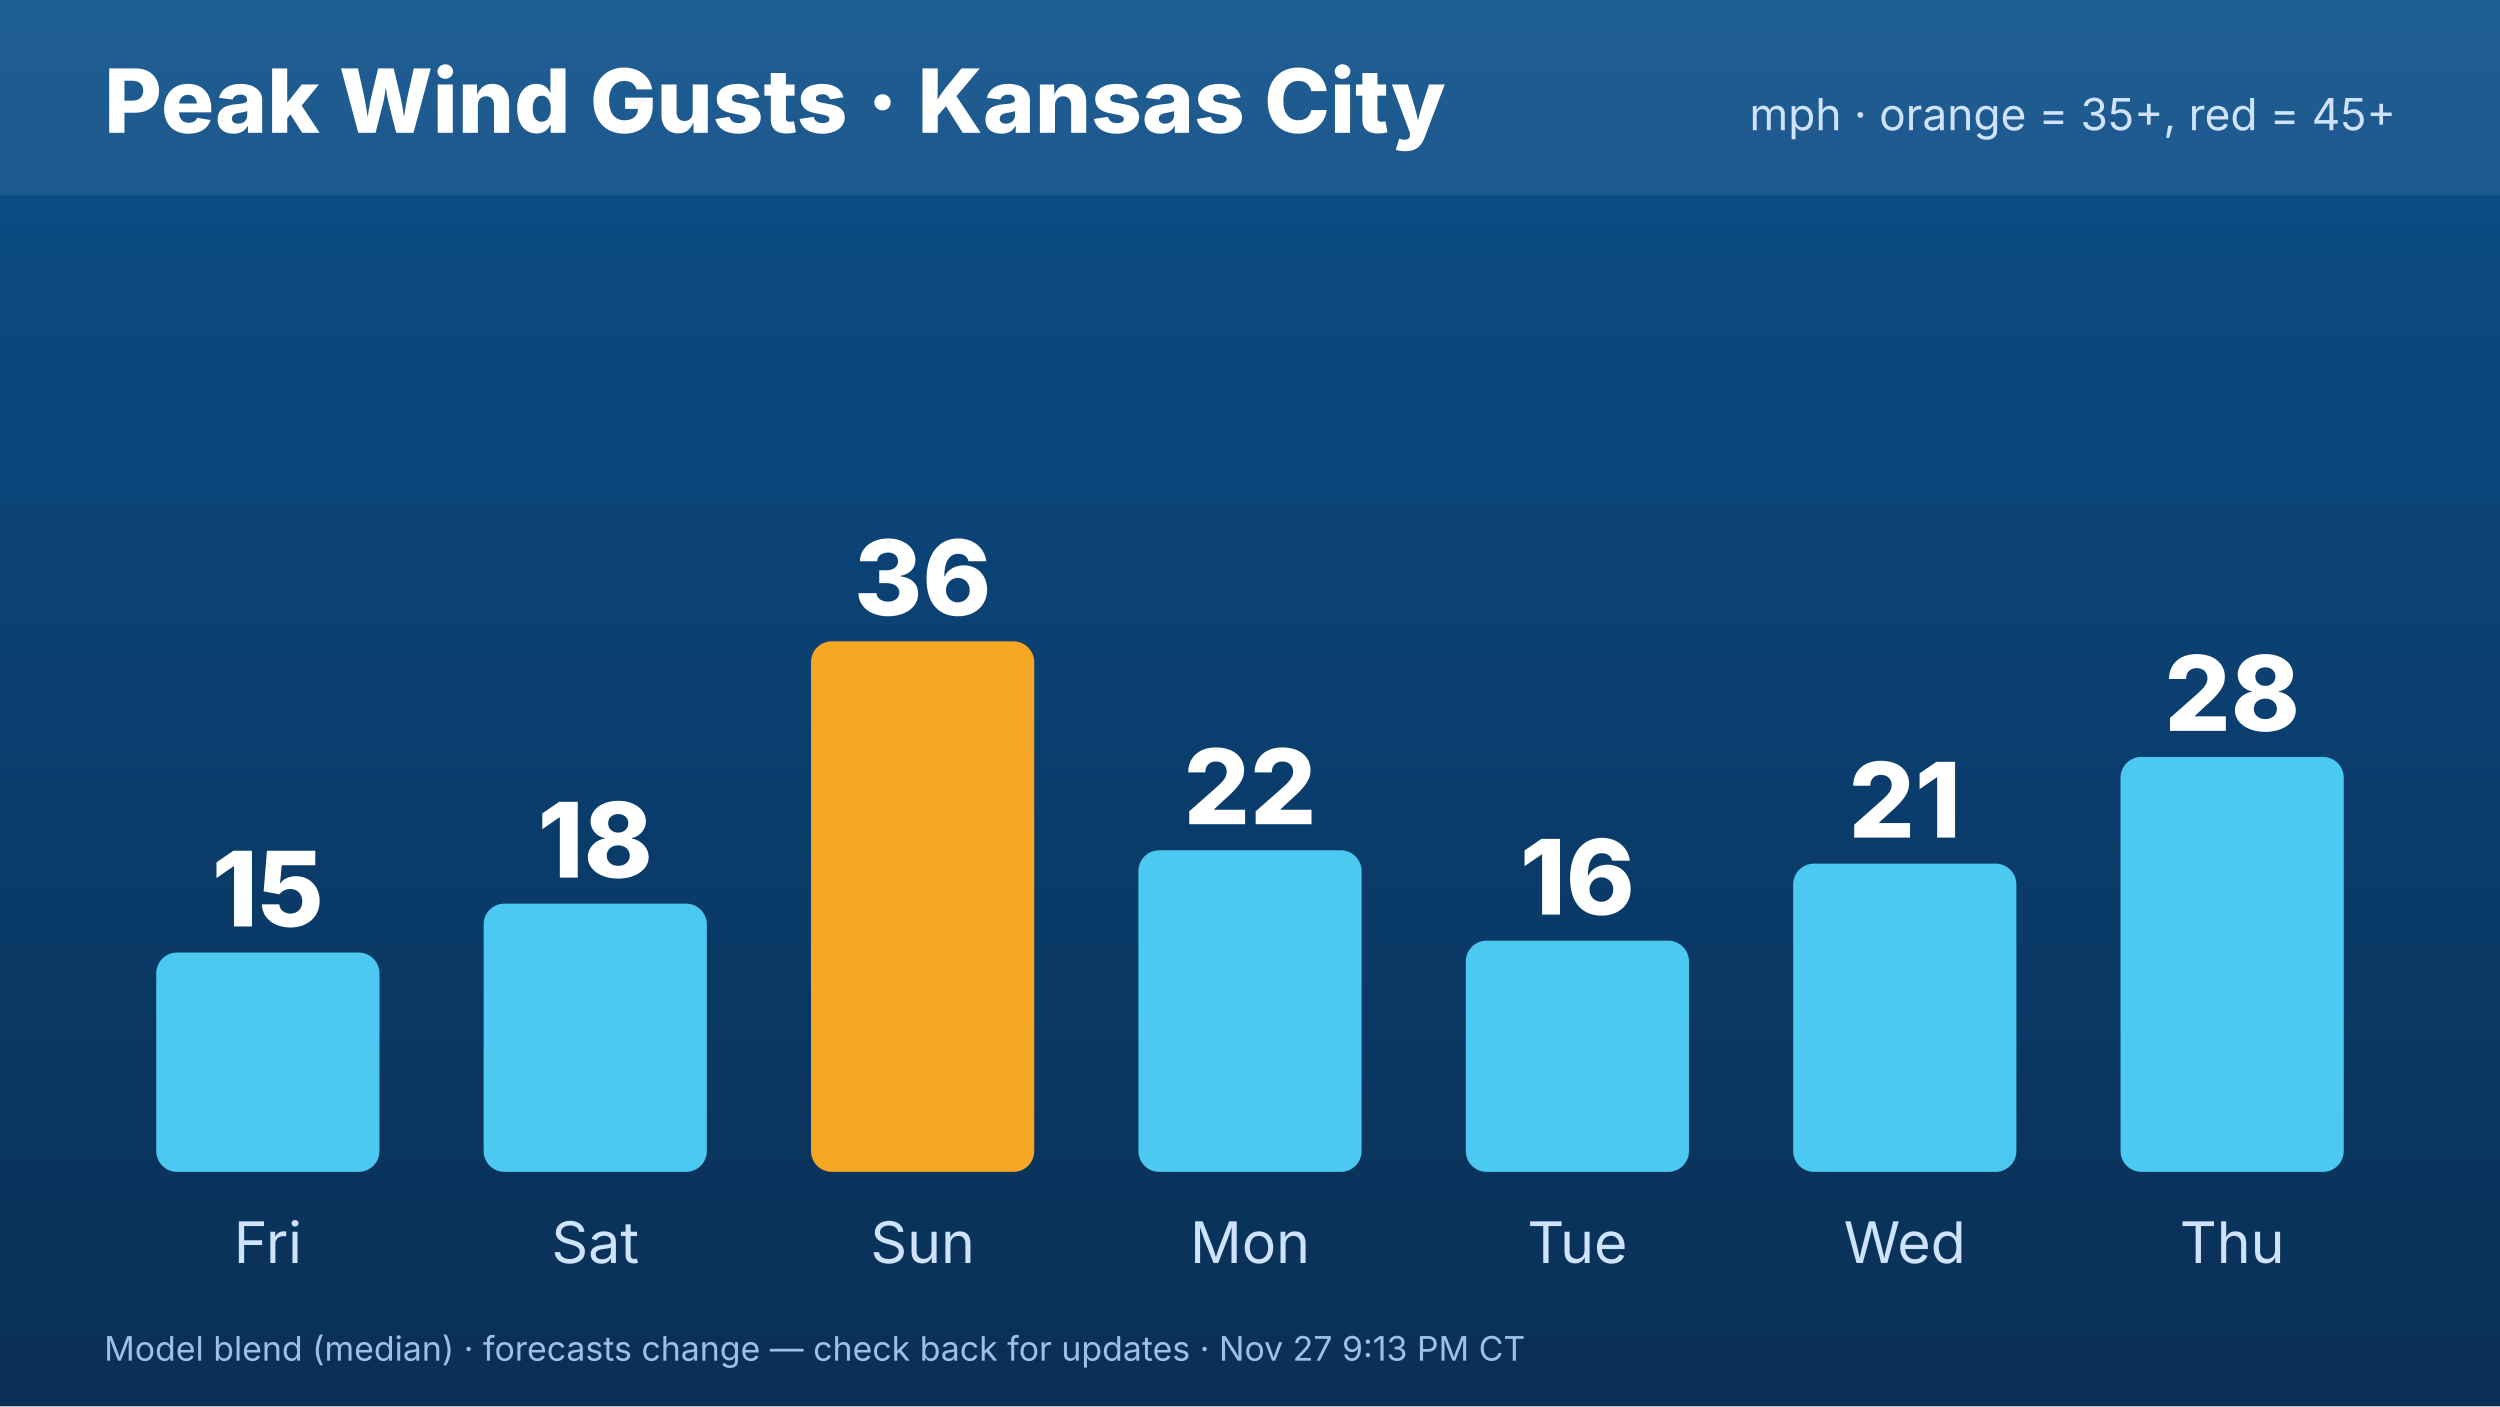
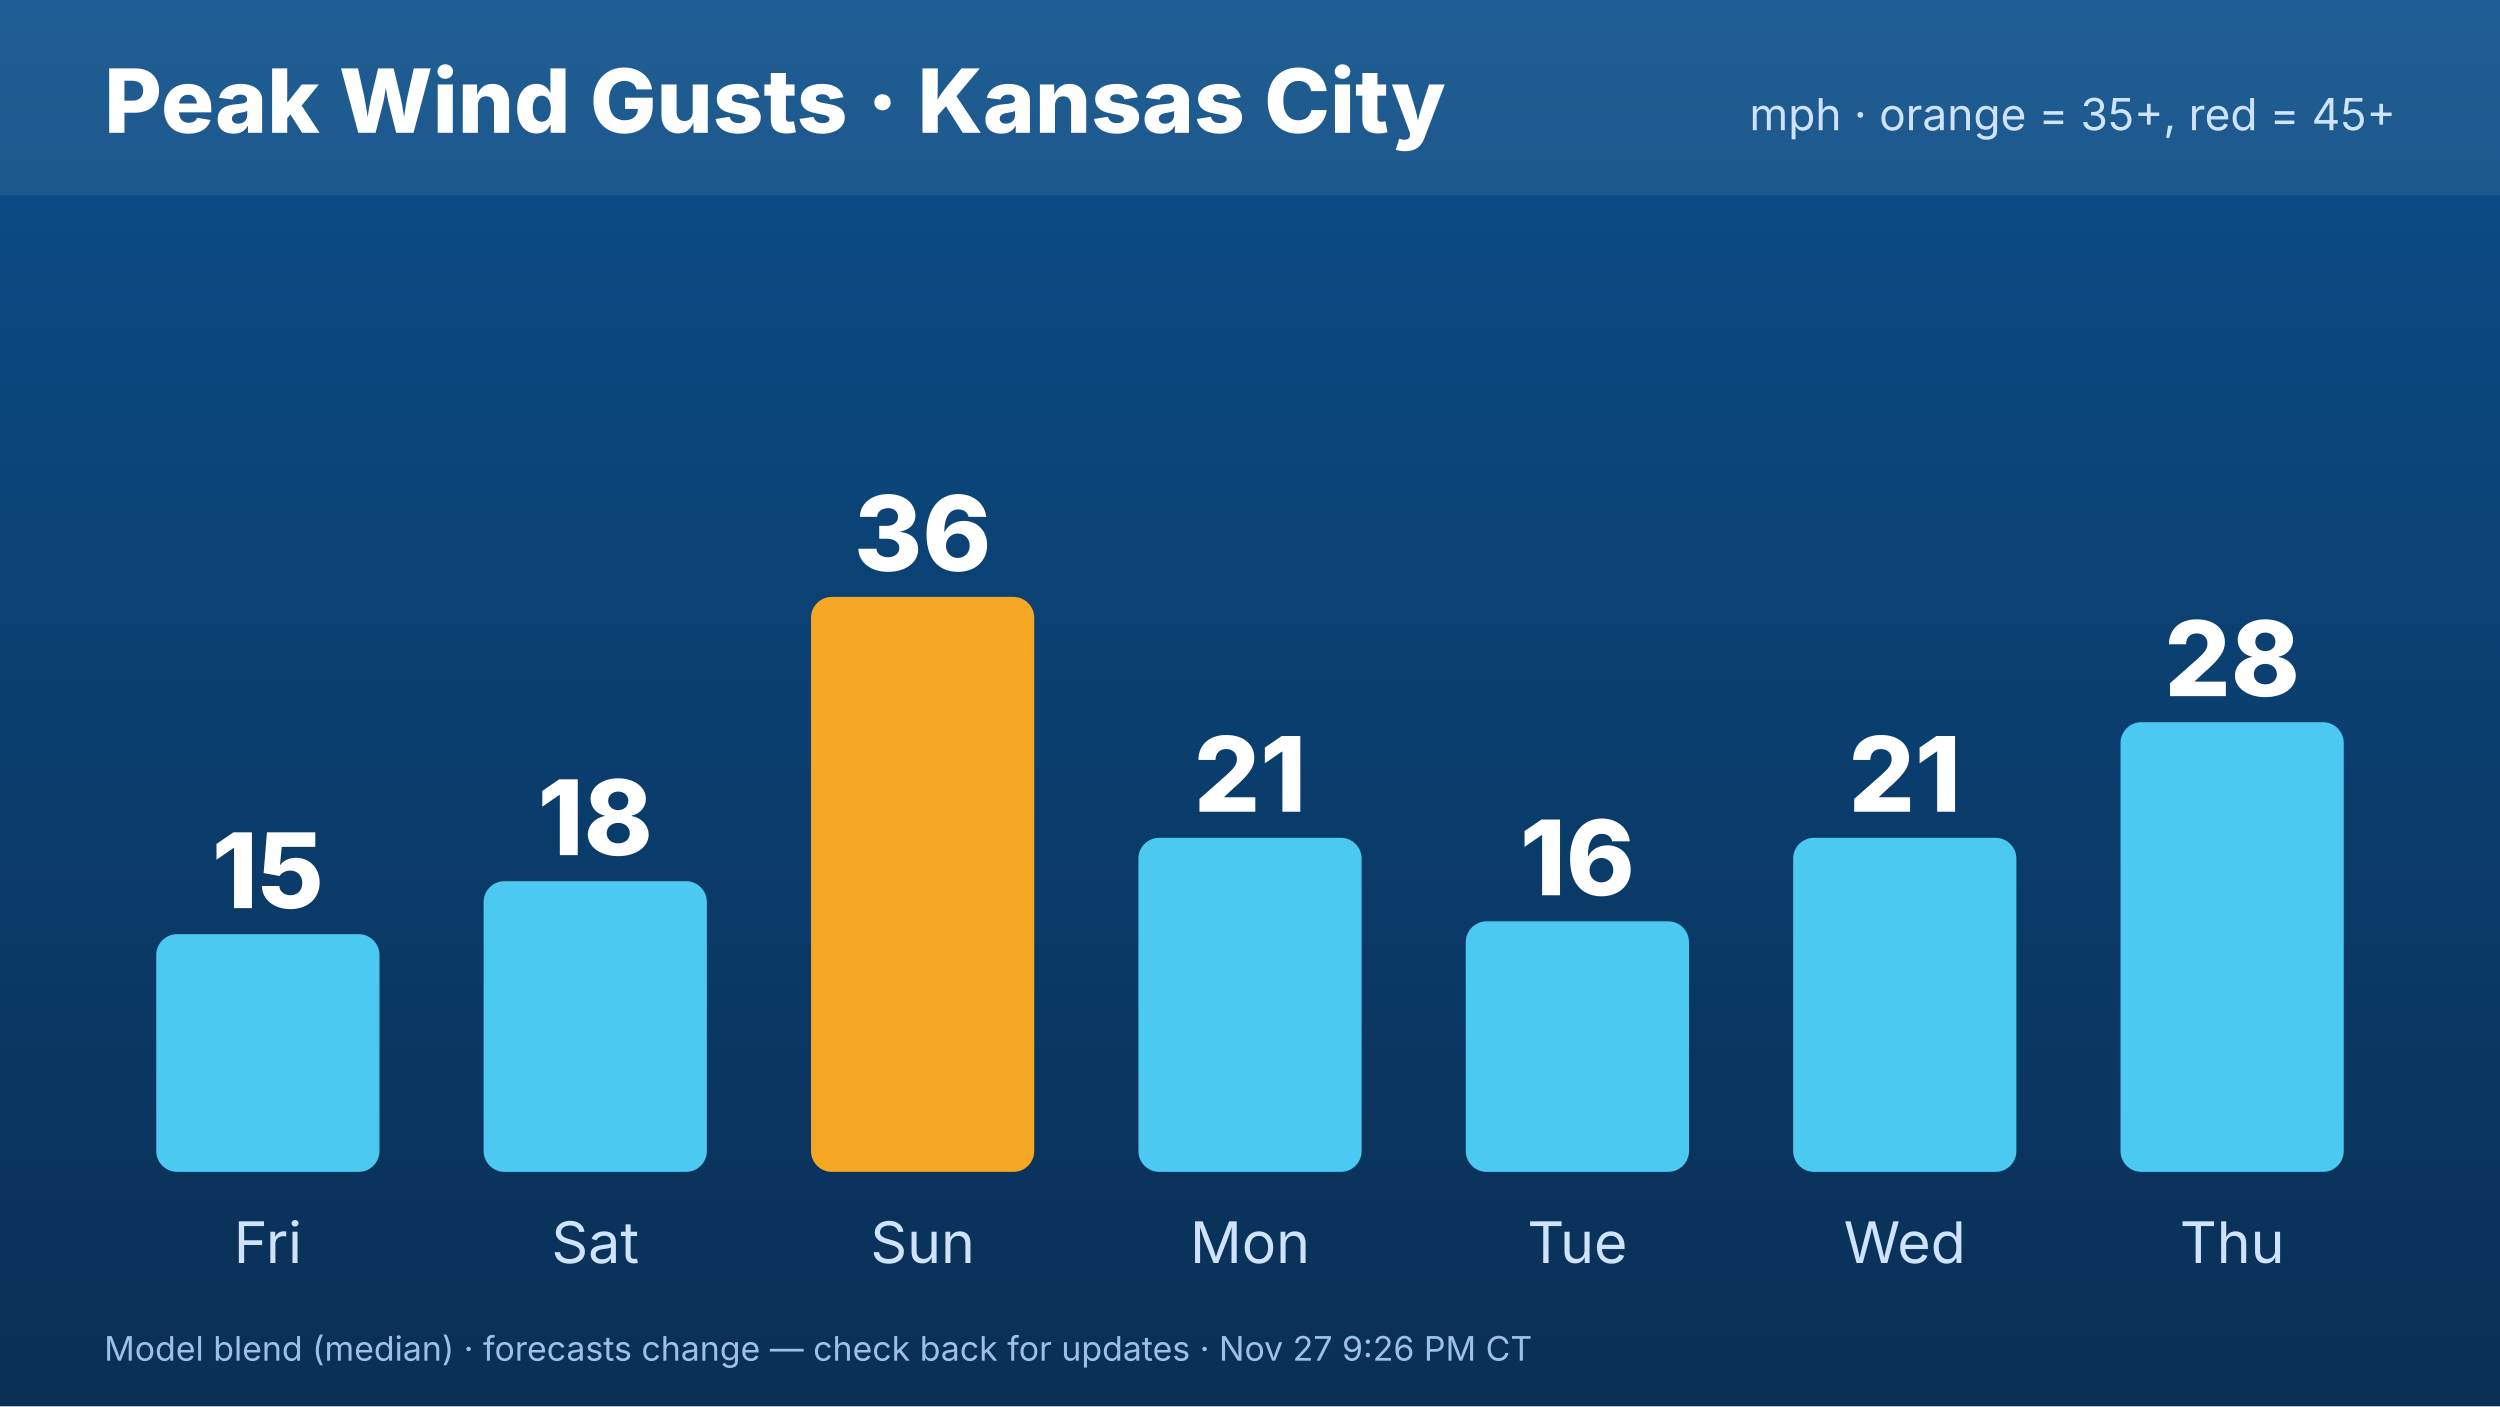
<svg xmlns="http://www.w3.org/2000/svg" width="1920" height="1080" viewBox="0 0 1920 1080" font-family="Inter,Helvetica,Arial,sans-serif">
  <defs>
    <linearGradient id="bg" x1="0" y1="0" x2="0" y2="1">
      <stop offset="0" stop-color="#0b4f8a" />
      <stop offset="1" stop-color="#0a2f55" />
    </linearGradient>
  </defs>
  <rect width="1920" height="1080" fill="url(#bg)" />
  <rect x="0" y="0" width="1920" height="150" fill="#ffffff" opacity=".08" />
  <text x="80" y="102" font-size="68" font-weight="800" fill="#fff">Peak Wind Gusts · Kansas City</text>
  <text x="1840" y="100" font-size="34" fill="#cfe3ff" text-anchor="end">mph · orange = 35+, red = 45+</text>
-   <rect x="120.0" y="731.545" width="171.429" height="168.455" rx="16" fill="#4cc9f0" />
-   <text x="205.714" y="711.545" font-size="80" font-weight="800" fill="#fff" text-anchor="middle">15</text>
+   <rect x="120.0" y="717.445" width="171.429" height="182.555" rx="16" fill="#4cc9f0" />
+   <text x="205.714" y="697.445" font-size="80" font-weight="800" fill="#fff" text-anchor="middle">15</text>
  <text x="205.714" y="970" font-size="44" fill="#cfe3ff" text-anchor="middle">Fri</text>
-   <rect x="371.429" y="693.984" width="171.429" height="206.016" rx="16" fill="#4cc9f0" />
-   <text x="457.143" y="673.984" font-size="80" font-weight="800" fill="#fff" text-anchor="middle">18</text>
+   <rect x="371.429" y="676.74" width="171.429" height="223.26" rx="16" fill="#4cc9f0" />
+   <text x="457.143" y="656.74" font-size="80" font-weight="800" fill="#fff" text-anchor="middle">18</text>
  <text x="457.143" y="970" font-size="44" fill="#cfe3ff" text-anchor="middle">Sat</text>
-   <rect x="622.857" y="492.52" width="171.429" height="407.48" rx="16" fill="#f5a623" />
-   <text x="708.571" y="472.52" font-size="80" font-weight="800" fill="#fff" text-anchor="middle">36</text>
+   <rect x="622.857" y="458.414" width="171.429" height="441.586" rx="16" fill="#f5a623" />
+   <text x="708.571" y="438.414" font-size="80" font-weight="800" fill="#fff" text-anchor="middle">36</text>
  <text x="708.571" y="970" font-size="44" fill="#cfe3ff" text-anchor="middle">Sun</text>
-   <rect x="874.286" y="653.008" width="171.429" height="246.992" rx="16" fill="#4cc9f0" />
-   <text x="960" y="633.008" font-size="80" font-weight="800" fill="#fff" text-anchor="middle">22</text>
+   <rect x="874.286" y="643.436" width="171.429" height="256.564" rx="16" fill="#4cc9f0" />
+   <text x="960" y="623.436" font-size="80" font-weight="800" fill="#fff" text-anchor="middle">21</text>
  <text x="960" y="970" font-size="44" fill="#cfe3ff" text-anchor="middle">Mon</text>
-   <rect x="1125.714" y="722.439" width="171.429" height="177.561" rx="16" fill="#4cc9f0" />
-   <text x="1211.429" y="702.439" font-size="80" font-weight="800" fill="#fff" text-anchor="middle">16</text>
+   <rect x="1125.714" y="707.577" width="171.429" height="192.423" rx="16" fill="#4cc9f0" />
+   <text x="1211.429" y="687.577" font-size="80" font-weight="800" fill="#fff" text-anchor="middle">16</text>
  <text x="1211.429" y="970" font-size="44" fill="#cfe3ff" text-anchor="middle">Tue</text>
-   <rect x="1377.143" y="663.252" width="171.429" height="236.748" rx="16" fill="#4cc9f0" />
-   <text x="1462.857" y="643.252" font-size="80" font-weight="800" fill="#fff" text-anchor="middle">21</text>
+   <rect x="1377.143" y="643.436" width="171.429" height="256.564" rx="16" fill="#4cc9f0" />
+   <text x="1462.857" y="623.436" font-size="80" font-weight="800" fill="#fff" text-anchor="middle">21</text>
  <text x="1462.857" y="970" font-size="44" fill="#cfe3ff" text-anchor="middle">Wed</text>
-   <rect x="1628.571" y="581.301" width="171.429" height="318.699" rx="16" fill="#4cc9f0" />
-   <text x="1714.286" y="561.301" font-size="80" font-weight="800" fill="#fff" text-anchor="middle">28</text>
+   <rect x="1628.571" y="554.626" width="171.429" height="345.374" rx="16" fill="#4cc9f0" />
+   <text x="1714.286" y="534.626" font-size="80" font-weight="800" fill="#fff" text-anchor="middle">28</text>
  <text x="1714.286" y="970" font-size="44" fill="#cfe3ff" text-anchor="middle">Thu</text>
-   <text x="80" y="1045" font-size="26" fill="#9fc0e6">Model blend (median) · forecasts change — check back for updates · Nov 27 9:13 PM CT</text>
+   <text x="80" y="1045" font-size="26" fill="#9fc0e6">Model blend (median) · forecasts change — check back for updates · Nov 27 9:26 PM CT</text>
</svg>
